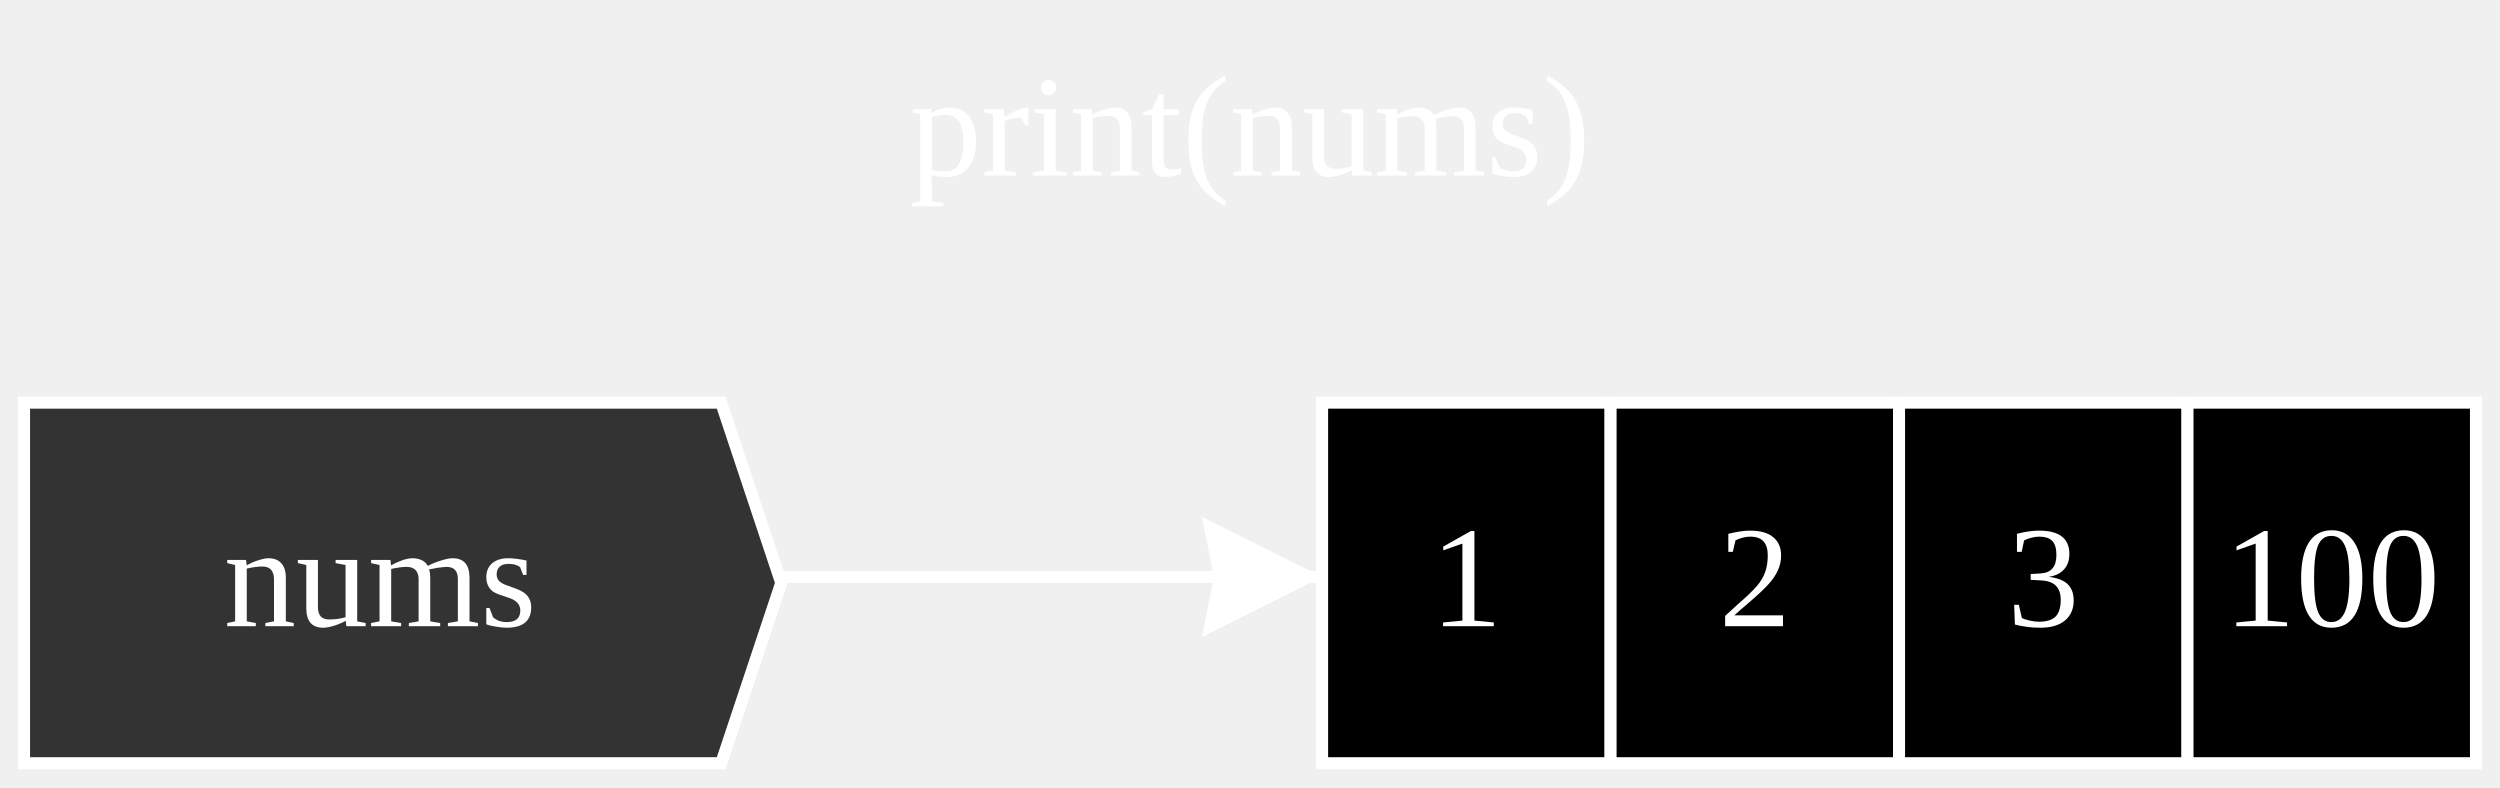
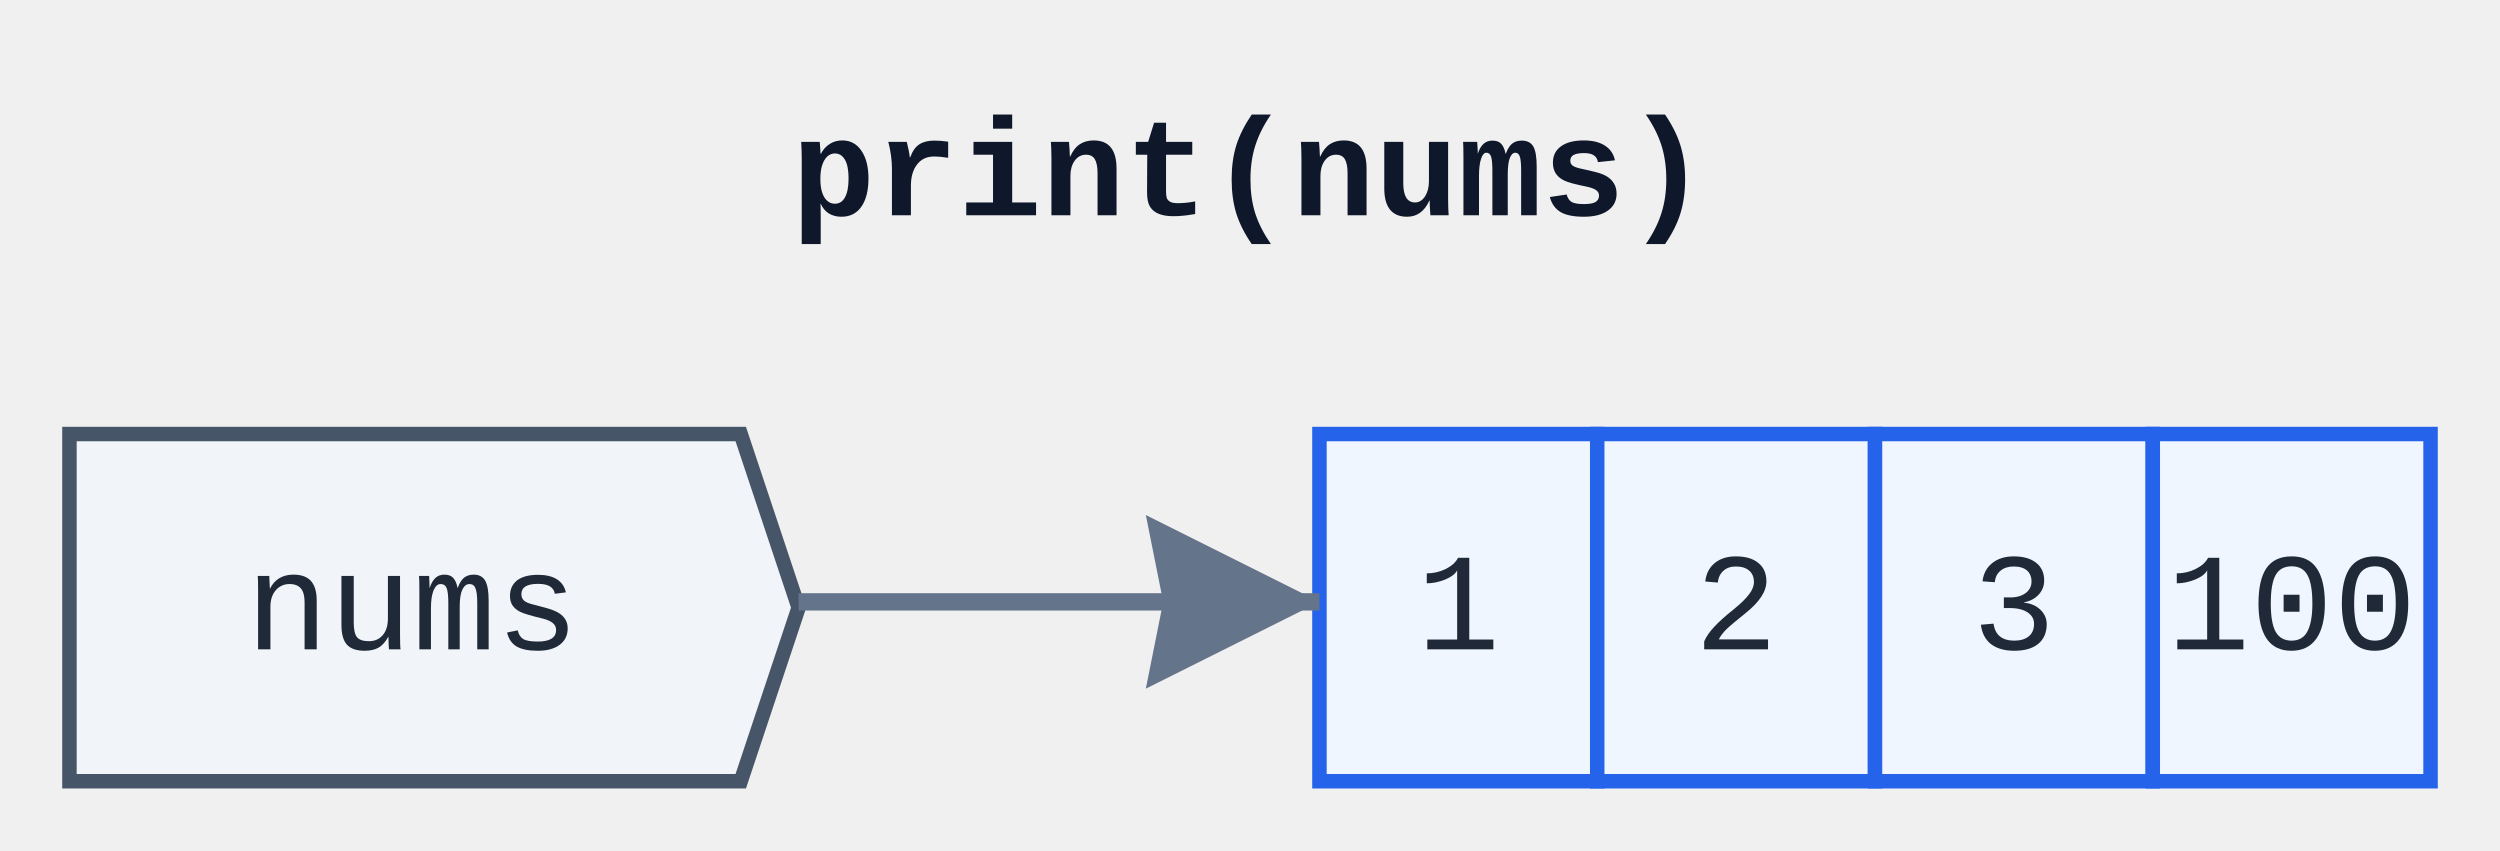
- <svg xmlns="http://www.w3.org/2000/svg" baseProfile="full" height="65.5" version="1.1" width="208.0">
+ <svg xmlns="http://www.w3.org/2000/svg" baseProfile="full" height="102.9" version="1.1" width="302.4" viewBox="-4 -4 216 73.5">
+   <style>
+     text { font-family: ui-monospace, SFMono-Regular, Menlo, Consolas, "Liberation Mono", monospace; font-size: 12px; fill: #1f2937; }
+     .name { fill: #f1f5f9; stroke: #475569; stroke-width: 1.25; }
+     .value { fill: #fff7ed; stroke: #ea580c; stroke-width: 1.5; }
+     .list { fill: #eff6ff; stroke: #2563eb; stroke-width: 1.25; }
+     .arrow { fill: none; stroke: #64748b; stroke-width: 1.5; }
+     .arrowend path { fill: #64748b; }
+     marker circle { fill: #475569; }
+     .frame { fill: none; stroke: #94a3b8; stroke-width: 1.25; }
+     .framelabel { fill: #64748b; font-size: 12px; font-style: italic; }
+     .top_code { fill: #0f172a; font-weight: 600; }
+   </style>
  <defs>
    <marker class="arrowend" id="id7" markerHeight="10" markerWidth="10" orient="auto" refX="10" refY="5" viewBox="0,0,10,10">
-       <path d="M 0,0 L 10,5 L 0,10 L 1,5 z" fill="#FFFFFF" />
+       <path d="M 0,0 L 10,5 L 0,10 L 1,5 z" />
    </marker>
  </defs>
  <g transform="translate(-55.0,-4.0)">
-     <polygon class="name" points="57,37.5 115,37.5 120,52.5 115,67.5 57,67.5" fill="#333333" stroke="#FFFFFF" />
-     <text dy=".3em" text-anchor="middle" x="86.625" y="52.5" fill="#FFFFFF">nums</text>
-     <rect class="list" height="30" width="24" x="165" y="37.5" fill="#000000" stroke="#FFFFFF" />
-     <text dy=".3em" text-anchor="middle" x="177" y="52.5" fill="#FFFFFF">1</text>
-     <rect class="list" height="30" width="24" x="189" y="37.5" fill="#000000" stroke="#FFFFFF" />
-     <text dy=".3em" text-anchor="middle" x="201" y="52.5" fill="#FFFFFF">2</text>
-     <rect class="list" height="30" width="24" x="213" y="37.5" fill="#000000" stroke="#FFFFFF" />
-     <text dy=".3em" text-anchor="middle" x="225" y="52.5" fill="#FFFFFF">3</text>
-     <rect class="list" height="30" width="24" x="237" y="37.5" fill="#000000" stroke="#FFFFFF" />
-     <text dy=".3em" text-anchor="middle" x="249" y="52.5" fill="#FFFFFF">100</text>
-     <path class="arrow" d="M 120,52 C 131,52 131,52 142,52 C 153,52 153,52 165,52" fill="none" stroke="#FFFFFF" marker-end="url(#id7)" />
-     <text class="top_code" dy=".3em" text-anchor="middle" x="159" y="15" fill="#FFFFFF">print(nums)</text>
+     <polygon class="name" points="57,37.5 115,37.5 120,52.5 115,67.5 57,67.5" />
+     <text dy=".3em" text-anchor="middle" x="86.625" y="52.5">nums</text>
+     <rect class="list" height="30" width="24" x="165" y="37.5" />
+     <text dy=".3em" text-anchor="middle" x="177" y="52.5">1</text>
+     <rect class="list" height="30" width="24" x="189" y="37.5" />
+     <text dy=".3em" text-anchor="middle" x="201" y="52.5">2</text>
+     <rect class="list" height="30" width="24" x="213" y="37.5" />
+     <text dy=".3em" text-anchor="middle" x="225" y="52.5">3</text>
+     <rect class="list" height="30" width="24" x="237" y="37.5" />
+     <text dy=".3em" text-anchor="middle" x="249" y="52.5">100</text>
+     <path class="arrow" d="M 120,52 C 131,52 131,52 142,52 C 153,52 153,52 165,52" fill="none" marker-end="url(#id7)" />
+     <text class="top_code" dy=".3em" text-anchor="middle" x="159" y="15">print(nums)</text>
  </g>
</svg>
